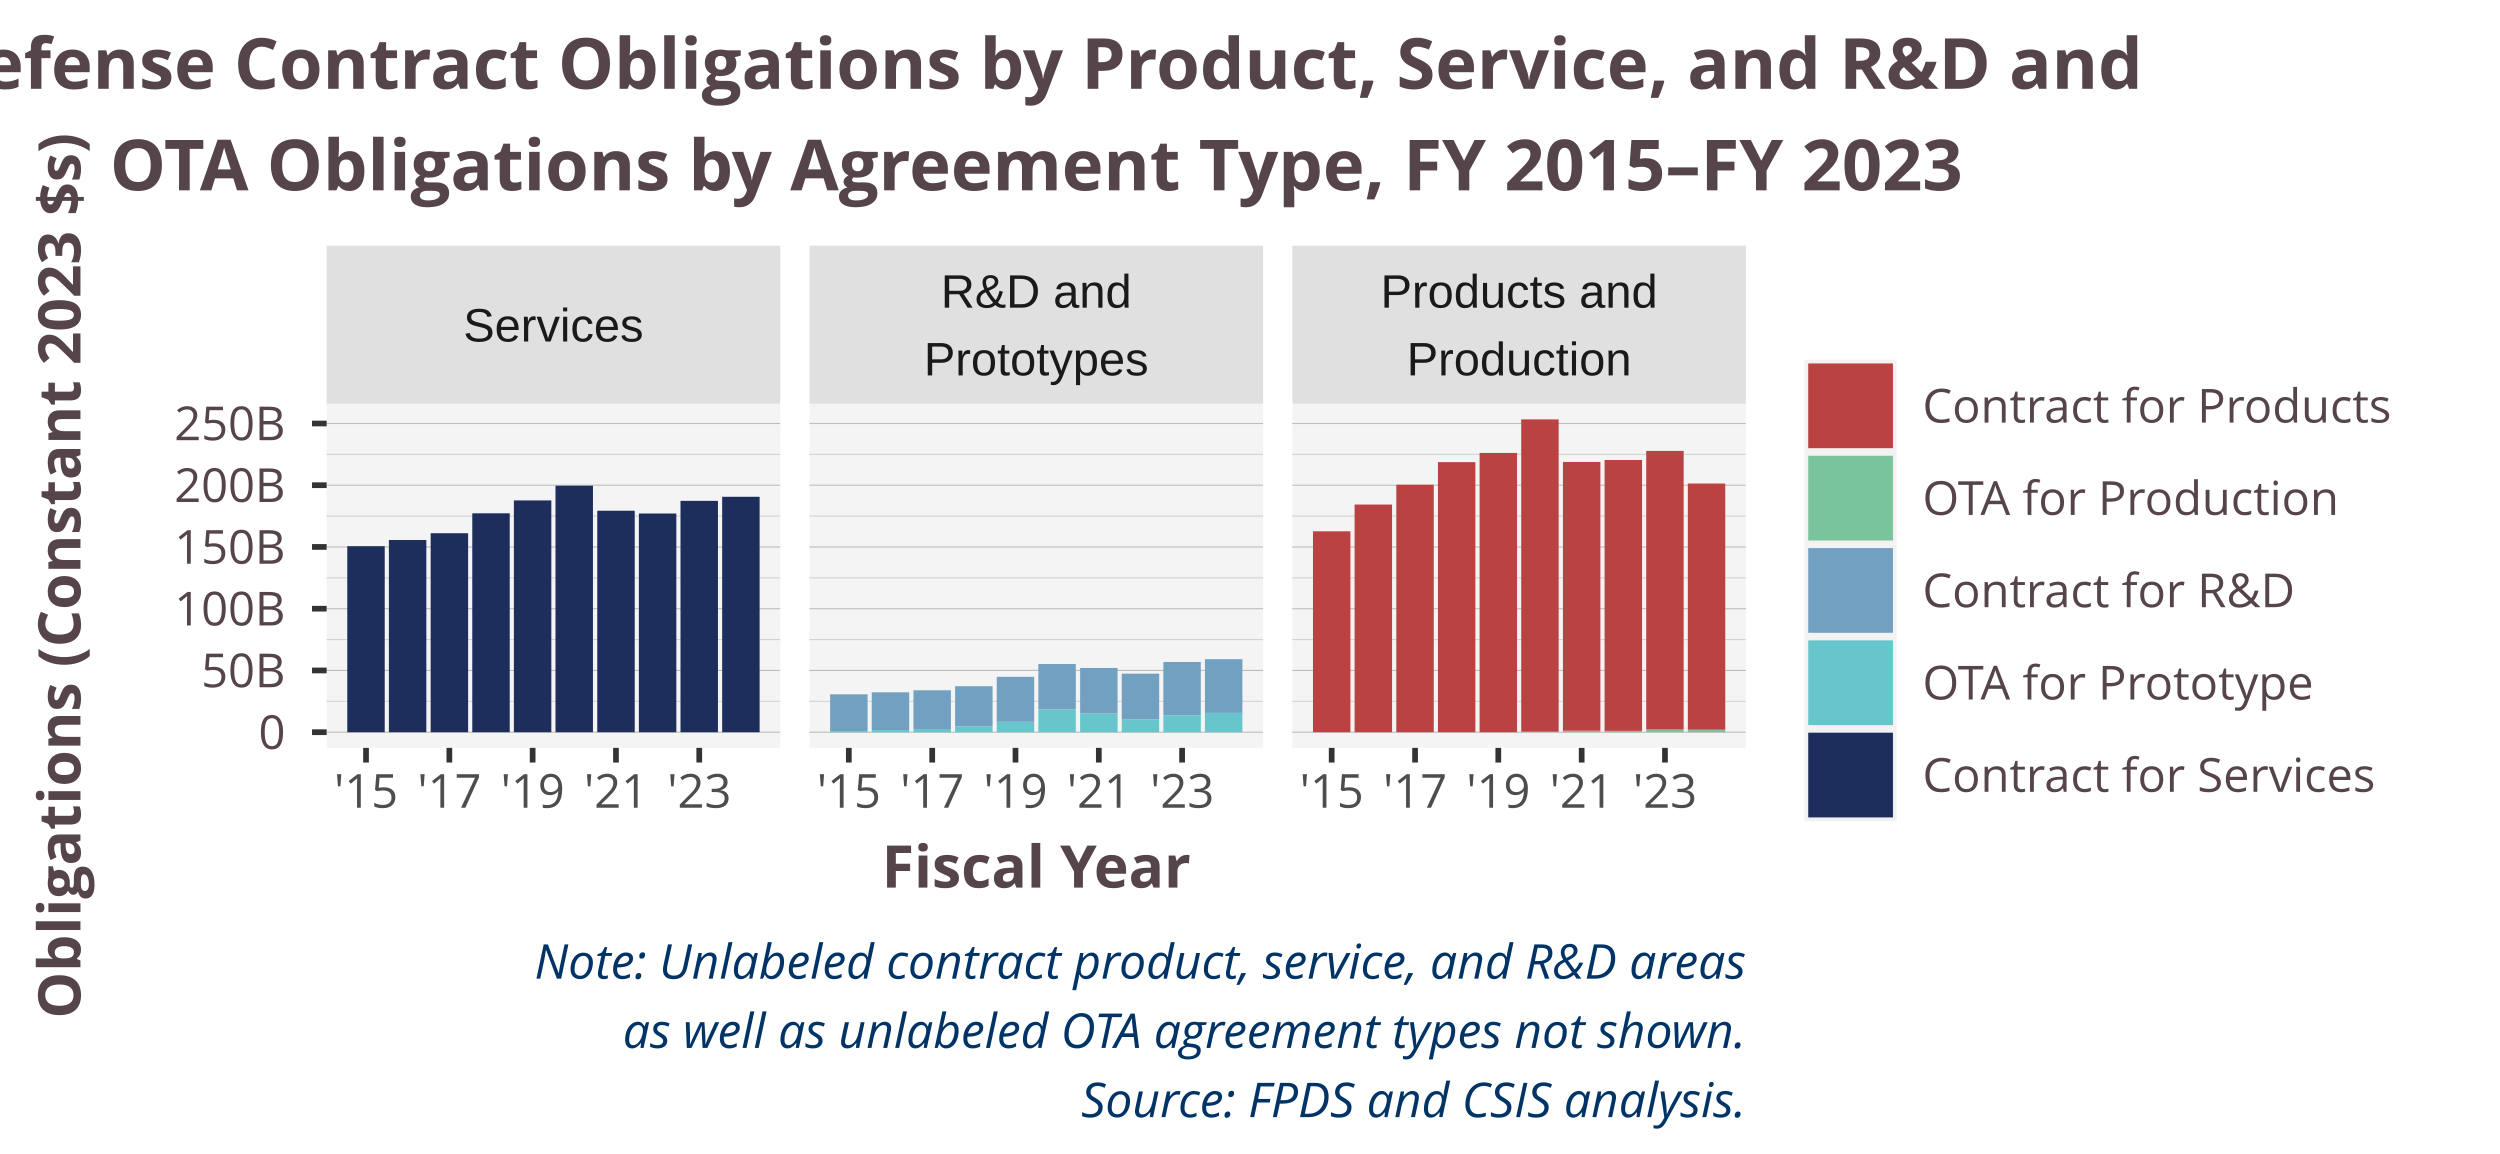
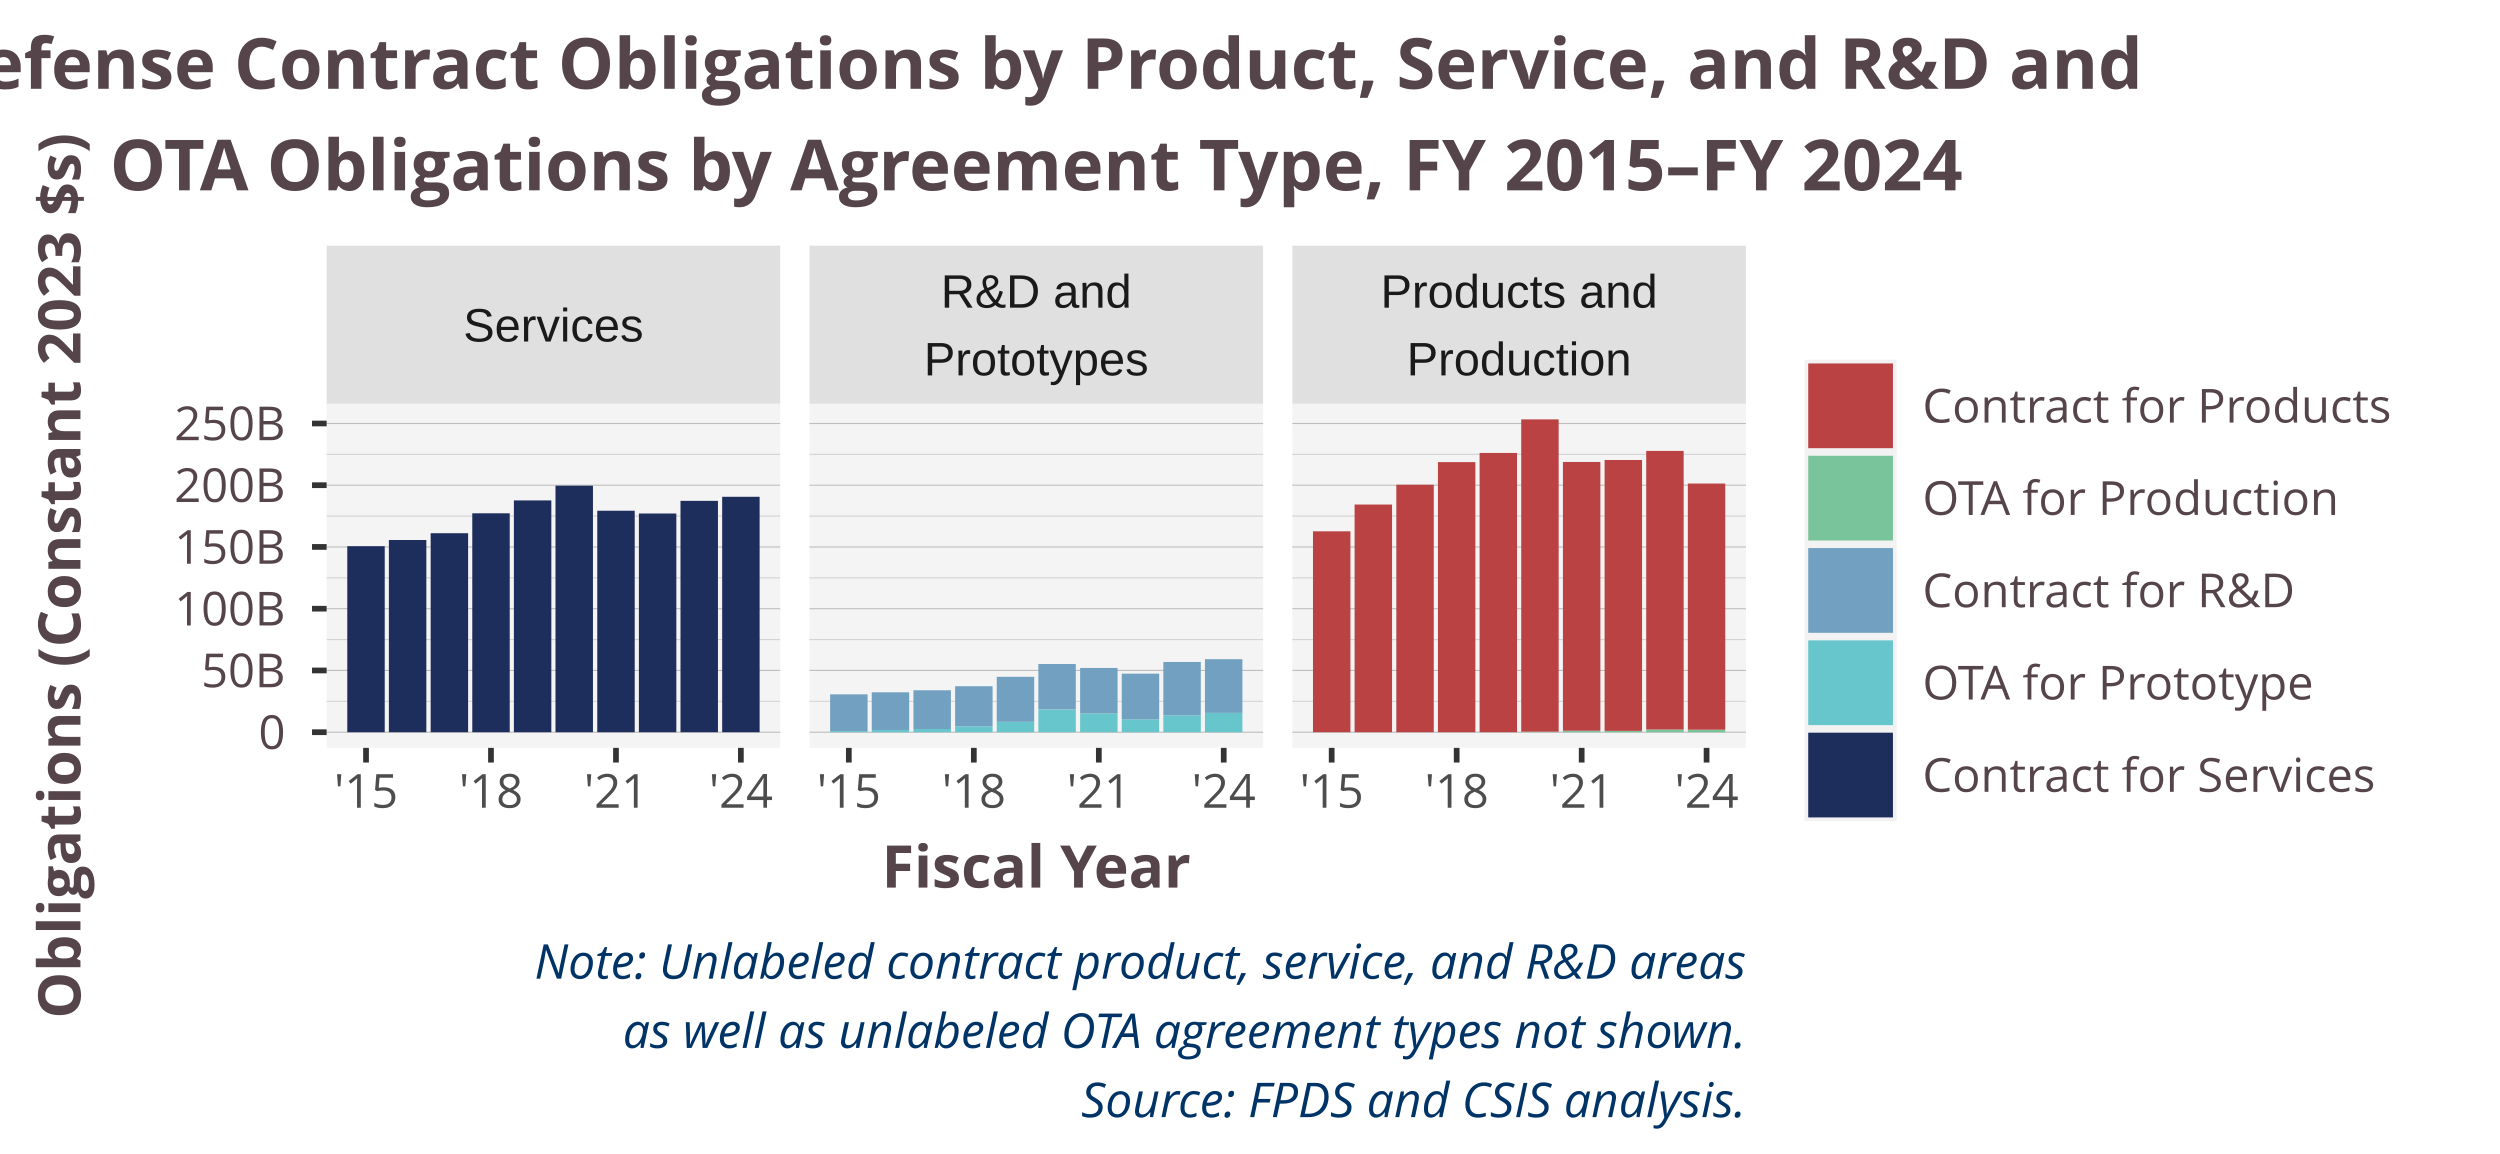
<svg xmlns="http://www.w3.org/2000/svg" class="svglite" width="468.00pt" height="216.00pt" viewBox="0 0 468.00 216.00">
  <defs>
    <style type="text/css">
    .svglite line, .svglite polyline, .svglite polygon, .svglite path, .svglite rect, .svglite circle {
      fill: none;
      stroke: #000000;
      stroke-linecap: round;
      stroke-linejoin: round;
      stroke-miterlimit: 10.00;
    }
    .svglite text {
      white-space: pre;
    }
  </style>
  </defs>
  <rect width="100%" height="100%" style="stroke: none; fill: #FFFFFF;" />
  <defs>
    <clipPath id="cpMC4wMHw0NjguMDB8MC4wMHwyMTYuMDA=">
      <rect x="0.00" y="0.00" width="468.00" height="216.00" />
    </clipPath>
  </defs>
  <g clip-path="url(#cpMC4wMHw0NjguMDB8MC4wMHwyMTYuMDA=)">
    <rect x="0.00" y="0" width="468.00" height="216.00" style="stroke-width: 1.07; stroke: #FFFFFF; fill: #FFFFFF;" />
  </g>
  <defs>
    <clipPath id="cpNjEuMTV8MTQ2LjA2fDc1LjU4fDE0MC4wMA==">
      <rect x="61.15" y="75.58" width="84.91" height="64.41" />
    </clipPath>
  </defs>
  <g clip-path="url(#cpNjEuMTV8MTQ2LjA2fDc1LjU4fDE0MC4wMA==)">
    <rect x="61.15" y="75.58" width="84.91" height="64.41" style="stroke-width: 1.07; stroke: none; fill: #F4F4F4;" />
    <polyline points="61.15,131.29 146.06,131.29 " style="stroke-width: 0.21; stroke: #D3D3D3; stroke-linecap: butt;" />
    <polyline points="61.15,119.73 146.06,119.73 " style="stroke-width: 0.21; stroke: #D3D3D3; stroke-linecap: butt;" />
    <polyline points="61.15,108.17 146.06,108.17 " style="stroke-width: 0.21; stroke: #D3D3D3; stroke-linecap: butt;" />
    <polyline points="61.15,96.61 146.06,96.61 " style="stroke-width: 0.21; stroke: #D3D3D3; stroke-linecap: butt;" />
    <polyline points="61.15,85.06 146.06,85.06 " style="stroke-width: 0.21; stroke: #D3D3D3; stroke-linecap: butt;" />
    <polyline points="61.15,137.07 146.06,137.07 " style="stroke-width: 0.21; stroke: #BEBEBE; stroke-linecap: butt;" />
    <polyline points="61.15,125.51 146.06,125.51 " style="stroke-width: 0.21; stroke: #BEBEBE; stroke-linecap: butt;" />
    <polyline points="61.15,113.95 146.06,113.95 " style="stroke-width: 0.21; stroke: #BEBEBE; stroke-linecap: butt;" />
    <polyline points="61.15,102.39 146.06,102.39 " style="stroke-width: 0.21; stroke: #BEBEBE; stroke-linecap: butt;" />
    <polyline points="61.15,90.83 146.06,90.83 " style="stroke-width: 0.21; stroke: #BEBEBE; stroke-linecap: butt;" />
    <polyline points="61.15,79.28 146.06,79.28 " style="stroke-width: 0.21; stroke: #BEBEBE; stroke-linecap: butt;" />
    <rect x="65.01" y="102.25" width="7.01" height="34.82" style="stroke-width: 1.07; stroke: none; stroke-linecap: butt; stroke-linejoin: miter; fill: #1D2D5C;" />
    <rect x="72.80" y="101.09" width="7.01" height="35.98" style="stroke-width: 1.07; stroke: none; stroke-linecap: butt; stroke-linejoin: miter; fill: #1D2D5C;" />
    <rect x="80.62" y="99.82" width="7.01" height="37.25" style="stroke-width: 1.07; stroke: none; stroke-linecap: butt; stroke-linejoin: miter; fill: #1D2D5C;" />
    <rect x="88.41" y="96.09" width="7.01" height="40.98" style="stroke-width: 1.07; stroke: none; stroke-linecap: butt; stroke-linejoin: miter; fill: #1D2D5C;" />
    <rect x="96.20" y="93.68" width="7.01" height="43.39" style="stroke-width: 1.07; stroke: none; stroke-linecap: butt; stroke-linejoin: miter; fill: #1D2D5C;" />
    <rect x="103.99" y="90.92" width="7.01" height="46.15" style="stroke-width: 1.07; stroke: none; stroke-linecap: butt; stroke-linejoin: miter; fill: #1D2D5C;" />
    <rect x="111.81" y="95.61" width="7.01" height="41.46" style="stroke-width: 1.07; stroke: none; stroke-linecap: butt; stroke-linejoin: miter; fill: #1D2D5C;" />
    <rect x="119.60" y="96.13" width="7.01" height="40.94" style="stroke-width: 1.07; stroke: none; stroke-linecap: butt; stroke-linejoin: miter; fill: #1D2D5C;" />
    <rect x="127.39" y="93.76" width="7.01" height="43.31" style="stroke-width: 1.07; stroke: none; stroke-linecap: butt; stroke-linejoin: miter; fill: #1D2D5C;" />
    <rect x="135.19" y="93.00" width="7.01" height="44.07" style="stroke-width: 1.07; stroke: none; stroke-linecap: butt; stroke-linejoin: miter; fill: #1D2D5C;" />
  </g>
  <g clip-path="url(#cpMC4wMHw0NjguMDB8MC4wMHwyMTYuMDA=)">
</g>
  <defs>
    <clipPath id="cpMTUxLjU0fDIzNi40NXw3NS41OHwxNDAuMDA=">
      <rect x="151.54" y="75.58" width="84.91" height="64.41" />
    </clipPath>
  </defs>
  <g clip-path="url(#cpMTUxLjU0fDIzNi40NXw3NS41OHwxNDAuMDA=)">
    <rect x="151.54" y="75.58" width="84.91" height="64.41" style="stroke-width: 1.07; stroke: none; fill: #F4F4F4;" />
    <polyline points="151.54,131.29 236.45,131.29 " style="stroke-width: 0.21; stroke: #D3D3D3; stroke-linecap: butt;" />
    <polyline points="151.54,119.73 236.45,119.73 " style="stroke-width: 0.21; stroke: #D3D3D3; stroke-linecap: butt;" />
    <polyline points="151.54,108.17 236.45,108.17 " style="stroke-width: 0.21; stroke: #D3D3D3; stroke-linecap: butt;" />
    <polyline points="151.54,96.61 236.45,96.61 " style="stroke-width: 0.21; stroke: #D3D3D3; stroke-linecap: butt;" />
    <polyline points="151.54,85.06 236.45,85.06 " style="stroke-width: 0.21; stroke: #D3D3D3; stroke-linecap: butt;" />
    <polyline points="151.54,137.07 236.45,137.07 " style="stroke-width: 0.21; stroke: #BEBEBE; stroke-linecap: butt;" />
    <polyline points="151.54,125.51 236.45,125.51 " style="stroke-width: 0.21; stroke: #BEBEBE; stroke-linecap: butt;" />
    <polyline points="151.54,113.95 236.45,113.95 " style="stroke-width: 0.21; stroke: #BEBEBE; stroke-linecap: butt;" />
    <polyline points="151.54,102.39 236.45,102.39 " style="stroke-width: 0.21; stroke: #BEBEBE; stroke-linecap: butt;" />
    <polyline points="151.54,90.83 236.45,90.83 " style="stroke-width: 0.21; stroke: #BEBEBE; stroke-linecap: butt;" />
    <polyline points="151.54,79.28 236.45,79.28 " style="stroke-width: 0.21; stroke: #BEBEBE; stroke-linecap: butt;" />
    <rect x="155.40" y="136.87" width="7.01" height="0.20" style="stroke-width: 1.07; stroke: none; stroke-linecap: butt; stroke-linejoin: miter; fill: #66C6CB;" />
    <rect x="163.19" y="136.66" width="7.01" height="0.41" style="stroke-width: 1.07; stroke: none; stroke-linecap: butt; stroke-linejoin: miter; fill: #66C6CB;" />
    <rect x="171.00" y="136.47" width="7.01" height="0.60" style="stroke-width: 1.07; stroke: none; stroke-linecap: butt; stroke-linejoin: miter; fill: #66C6CB;" />
    <rect x="178.80" y="135.98" width="7.01" height="1.09" style="stroke-width: 1.07; stroke: none; stroke-linecap: butt; stroke-linejoin: miter; fill: #66C6CB;" />
    <rect x="186.59" y="135.12" width="7.01" height="1.95" style="stroke-width: 1.07; stroke: none; stroke-linecap: butt; stroke-linejoin: miter; fill: #66C6CB;" />
    <rect x="194.38" y="132.80" width="7.01" height="4.27" style="stroke-width: 1.07; stroke: none; stroke-linecap: butt; stroke-linejoin: miter; fill: #66C6CB;" />
    <rect x="202.20" y="133.56" width="7.01" height="3.51" style="stroke-width: 1.07; stroke: none; stroke-linecap: butt; stroke-linejoin: miter; fill: #66C6CB;" />
    <rect x="209.99" y="134.66" width="7.01" height="2.41" style="stroke-width: 1.07; stroke: none; stroke-linecap: butt; stroke-linejoin: miter; fill: #66C6CB;" />
    <rect x="217.78" y="133.92" width="7.01" height="3.15" style="stroke-width: 1.07; stroke: none; stroke-linecap: butt; stroke-linejoin: miter; fill: #66C6CB;" />
    <rect x="225.57" y="133.45" width="7.01" height="3.62" style="stroke-width: 1.07; stroke: none; stroke-linecap: butt; stroke-linejoin: miter; fill: #66C6CB;" />
    <rect x="155.40" y="129.98" width="7.01" height="6.89" style="stroke-width: 1.07; stroke: none; stroke-linecap: butt; stroke-linejoin: miter; fill: #72A0C1;" />
    <rect x="163.19" y="129.60" width="7.01" height="7.06" style="stroke-width: 1.07; stroke: none; stroke-linecap: butt; stroke-linejoin: miter; fill: #72A0C1;" />
    <rect x="171.00" y="129.22" width="7.01" height="7.25" style="stroke-width: 1.07; stroke: none; stroke-linecap: butt; stroke-linejoin: miter; fill: #72A0C1;" />
    <rect x="178.80" y="128.46" width="7.01" height="7.52" style="stroke-width: 1.07; stroke: none; stroke-linecap: butt; stroke-linejoin: miter; fill: #72A0C1;" />
    <rect x="186.59" y="126.70" width="7.01" height="8.42" style="stroke-width: 1.07; stroke: none; stroke-linecap: butt; stroke-linejoin: miter; fill: #72A0C1;" />
    <rect x="194.38" y="124.30" width="7.01" height="8.49" style="stroke-width: 1.07; stroke: none; stroke-linecap: butt; stroke-linejoin: miter; fill: #72A0C1;" />
    <rect x="202.20" y="125.04" width="7.01" height="8.52" style="stroke-width: 1.07; stroke: none; stroke-linecap: butt; stroke-linejoin: miter; fill: #72A0C1;" />
    <rect x="209.99" y="126.11" width="7.01" height="8.55" style="stroke-width: 1.07; stroke: none; stroke-linecap: butt; stroke-linejoin: miter; fill: #72A0C1;" />
    <rect x="217.78" y="123.92" width="7.01" height="10.00" style="stroke-width: 1.07; stroke: none; stroke-linecap: butt; stroke-linejoin: miter; fill: #72A0C1;" />
    <rect x="225.57" y="123.40" width="7.01" height="10.05" style="stroke-width: 1.07; stroke: none; stroke-linecap: butt; stroke-linejoin: miter; fill: #72A0C1;" />
  </g>
  <g clip-path="url(#cpMC4wMHw0NjguMDB8MC4wMHwyMTYuMDA=)">
</g>
  <defs>
    <clipPath id="cpMjQxLjkzfDMyNi44M3w3NS41OHwxNDAuMDA=">
      <rect x="241.93" y="75.58" width="84.91" height="64.41" />
    </clipPath>
  </defs>
  <g clip-path="url(#cpMjQxLjkzfDMyNi44M3w3NS41OHwxNDAuMDA=)">
    <rect x="241.93" y="75.58" width="84.91" height="64.41" style="stroke-width: 1.07; stroke: none; fill: #F4F4F4;" />
    <polyline points="241.93,131.29 326.83,131.29 " style="stroke-width: 0.21; stroke: #D3D3D3; stroke-linecap: butt;" />
    <polyline points="241.93,119.73 326.83,119.73 " style="stroke-width: 0.21; stroke: #D3D3D3; stroke-linecap: butt;" />
    <polyline points="241.93,108.17 326.83,108.17 " style="stroke-width: 0.21; stroke: #D3D3D3; stroke-linecap: butt;" />
    <polyline points="241.93,96.61 326.83,96.61 " style="stroke-width: 0.21; stroke: #D3D3D3; stroke-linecap: butt;" />
    <polyline points="241.93,85.06 326.83,85.06 " style="stroke-width: 0.21; stroke: #D3D3D3; stroke-linecap: butt;" />
    <polyline points="241.93,137.07 326.83,137.07 " style="stroke-width: 0.21; stroke: #BEBEBE; stroke-linecap: butt;" />
    <polyline points="241.93,125.51 326.83,125.51 " style="stroke-width: 0.21; stroke: #BEBEBE; stroke-linecap: butt;" />
    <polyline points="241.93,113.95 326.83,113.95 " style="stroke-width: 0.21; stroke: #BEBEBE; stroke-linecap: butt;" />
    <polyline points="241.93,102.39 326.83,102.39 " style="stroke-width: 0.21; stroke: #BEBEBE; stroke-linecap: butt;" />
    <polyline points="241.93,90.83 326.83,90.83 " style="stroke-width: 0.21; stroke: #BEBEBE; stroke-linecap: butt;" />
    <polyline points="241.93,79.28 326.83,79.28 " style="stroke-width: 0.21; stroke: #BEBEBE; stroke-linecap: butt;" />
    <rect x="276.98" y="137.07" width="7.01" height="0" style="stroke-width: 1.07; stroke: none; stroke-linecap: butt; stroke-linejoin: miter; fill: #7AC49B;" />
    <rect x="284.77" y="136.97" width="7.01" height="0.096" style="stroke-width: 1.07; stroke: none; stroke-linecap: butt; stroke-linejoin: miter; fill: #7AC49B;" />
    <rect x="292.58" y="136.79" width="7.01" height="0.28" style="stroke-width: 1.07; stroke: none; stroke-linecap: butt; stroke-linejoin: miter; fill: #7AC49B;" />
    <rect x="300.38" y="136.83" width="7.01" height="0.24" style="stroke-width: 1.07; stroke: none; stroke-linecap: butt; stroke-linejoin: miter; fill: #7AC49B;" />
    <rect x="308.17" y="136.58" width="7.01" height="0.49" style="stroke-width: 1.07; stroke: none; stroke-linecap: butt; stroke-linejoin: miter; fill: #7AC49B;" />
    <rect x="315.96" y="136.61" width="7.01" height="0.46" style="stroke-width: 1.07; stroke: none; stroke-linecap: butt; stroke-linejoin: miter; fill: #7AC49B;" />
    <rect x="245.79" y="99.46" width="7.01" height="37.61" style="stroke-width: 1.07; stroke: none; stroke-linecap: butt; stroke-linejoin: miter; fill: #BB4243;" />
    <rect x="253.58" y="94.45" width="7.01" height="42.62" style="stroke-width: 1.07; stroke: none; stroke-linecap: butt; stroke-linejoin: miter; fill: #BB4243;" />
    <rect x="261.39" y="90.74" width="7.01" height="46.33" style="stroke-width: 1.07; stroke: none; stroke-linecap: butt; stroke-linejoin: miter; fill: #BB4243;" />
    <rect x="269.18" y="86.51" width="7.01" height="50.56" style="stroke-width: 1.07; stroke: none; stroke-linecap: butt; stroke-linejoin: miter; fill: #BB4243;" />
    <rect x="276.98" y="84.79" width="7.01" height="52.28" style="stroke-width: 1.07; stroke: none; stroke-linecap: butt; stroke-linejoin: miter; fill: #BB4243;" />
    <rect x="284.77" y="78.51" width="7.01" height="58.46" style="stroke-width: 1.07; stroke: none; stroke-linecap: butt; stroke-linejoin: miter; fill: #BB4243;" />
    <rect x="292.58" y="86.48" width="7.01" height="50.31" style="stroke-width: 1.07; stroke: none; stroke-linecap: butt; stroke-linejoin: miter; fill: #BB4243;" />
    <rect x="300.38" y="86.11" width="7.01" height="50.71" style="stroke-width: 1.07; stroke: none; stroke-linecap: butt; stroke-linejoin: miter; fill: #BB4243;" />
    <rect x="308.17" y="84.41" width="7.01" height="52.16" style="stroke-width: 1.07; stroke: none; stroke-linecap: butt; stroke-linejoin: miter; fill: #BB4243;" />
    <rect x="315.96" y="90.52" width="7.01" height="46.08" style="stroke-width: 1.07; stroke: none; stroke-linecap: butt; stroke-linejoin: miter; fill: #BB4243;" />
  </g>
  <g clip-path="url(#cpMC4wMHw0NjguMDB8MC4wMHwyMTYuMDA=)">
</g>
  <defs>
    <clipPath id="cpNjEuMTV8MTQ2LjA2fDQ1Ljk5fDc1LjU4">
      <rect x="61.15" y="45.99" width="84.91" height="29.59" />
    </clipPath>
  </defs>
  <g clip-path="url(#cpNjEuMTV8MTQ2LjA2fDQ1Ljk5fDc1LjU4)">
    <rect x="61.15" y="45.99" width="84.91" height="29.59" style="stroke-width: 1.07; stroke: none; fill: #E0E0E0;" />
    <text x="103.60" y="63.94" text-anchor="middle" style="font-size: 8.80px;fill: #1A1A1A; font-family: &quot;Arial&quot;;" textLength="33.74px" lengthAdjust="spacingAndGlyphs">Services</text>
  </g>
  <g clip-path="url(#cpMC4wMHw0NjguMDB8MC4wMHwyMTYuMDA=)">
</g>
  <defs>
    <clipPath id="cpMTUxLjU0fDIzNi40NXw0NS45OXw3NS41OA==">
      <rect x="151.54" y="45.99" width="84.91" height="29.59" />
    </clipPath>
  </defs>
  <g clip-path="url(#cpMTUxLjU0fDIzNi40NXw0NS45OXw3NS41OA==)">
    <rect x="151.54" y="45.99" width="84.91" height="29.59" style="stroke-width: 1.07; stroke: none; fill: #E0E0E0;" />
    <text x="193.99" y="57.60" text-anchor="middle" style="font-size: 8.80px;fill: #1A1A1A; font-family: &quot;Arial&quot;;" textLength="35.70px" lengthAdjust="spacingAndGlyphs">R&amp;D and</text>
    <text x="193.99" y="70.27" text-anchor="middle" style="font-size: 8.80px;fill: #1A1A1A; font-family: &quot;Arial&quot;;" textLength="42.08px" lengthAdjust="spacingAndGlyphs">Prototypes</text>
  </g>
  <g clip-path="url(#cpMC4wMHw0NjguMDB8MC4wMHwyMTYuMDA=)">
</g>
  <defs>
    <clipPath id="cpMjQxLjkzfDMyNi44M3w0NS45OXw3NS41OA==">
      <rect x="241.93" y="45.99" width="84.91" height="29.59" />
    </clipPath>
  </defs>
  <g clip-path="url(#cpMjQxLjkzfDMyNi44M3w0NS45OXw3NS41OA==)">
    <rect x="241.93" y="45.99" width="84.91" height="29.59" style="stroke-width: 1.07; stroke: none; fill: #E0E0E0;" />
    <text x="284.38" y="57.60" text-anchor="middle" style="font-size: 8.80px;fill: #1A1A1A; font-family: &quot;Arial&quot;;" textLength="51.87px" lengthAdjust="spacingAndGlyphs">Products and</text>
    <text x="284.38" y="70.27" text-anchor="middle" style="font-size: 8.80px;fill: #1A1A1A; font-family: &quot;Arial&quot;;" textLength="42.08px" lengthAdjust="spacingAndGlyphs">Production</text>
  </g>
  <g clip-path="url(#cpMC4wMHw0NjguMDB8MC4wMHwyMTYuMDA=)">
    <polyline points="68.52,142.74 68.52,140.00 " style="stroke-width: 1.07; stroke: #333333; stroke-linecap: butt;" />
-     <polyline points="84.12,142.74 84.12,140.00 " style="stroke-width: 1.07; stroke: #333333; stroke-linecap: butt;" />
-     <polyline points="99.71,142.74 99.71,140.00 " style="stroke-width: 1.07; stroke: #333333; stroke-linecap: butt;" />
+     <polyline points="91.91,142.74 91.91,140.00 " style="stroke-width: 1.07; stroke: #333333; stroke-linecap: butt;" />
    <polyline points="115.31,142.74 115.31,140.00 " style="stroke-width: 1.07; stroke: #333333; stroke-linecap: butt;" />
-     <polyline points="130.90,142.74 130.90,140.00 " style="stroke-width: 1.07; stroke: #333333; stroke-linecap: butt;" />
+     <polyline points="138.69,142.74 138.69,140.00 " style="stroke-width: 1.07; stroke: #333333; stroke-linecap: butt;" />
    <text x="68.52" y="151.21" text-anchor="middle" style="font-size: 8.80px;fill: #4D4D4D; font-family: &quot;Open Sans&quot;;" textLength="12.00px" lengthAdjust="spacingAndGlyphs">'15</text>
-     <text x="84.12" y="151.21" text-anchor="middle" style="font-size: 8.80px;fill: #4D4D4D; font-family: &quot;Open Sans&quot;;" textLength="12.00px" lengthAdjust="spacingAndGlyphs">'17</text>
-     <text x="99.71" y="151.21" text-anchor="middle" style="font-size: 8.80px;fill: #4D4D4D; font-family: &quot;Open Sans&quot;;" textLength="12.00px" lengthAdjust="spacingAndGlyphs">'19</text>
+     <text x="91.91" y="151.21" text-anchor="middle" style="font-size: 8.80px;fill: #4D4D4D; font-family: &quot;Open Sans&quot;;" textLength="12.00px" lengthAdjust="spacingAndGlyphs">'18</text>
    <text x="115.31" y="151.21" text-anchor="middle" style="font-size: 8.80px;fill: #4D4D4D; font-family: &quot;Open Sans&quot;;" textLength="12.00px" lengthAdjust="spacingAndGlyphs">'21</text>
-     <text x="130.90" y="151.21" text-anchor="middle" style="font-size: 8.80px;fill: #4D4D4D; font-family: &quot;Open Sans&quot;;" textLength="12.00px" lengthAdjust="spacingAndGlyphs">'23</text>
+     <text x="138.69" y="151.21" text-anchor="middle" style="font-size: 8.80px;fill: #4D4D4D; font-family: &quot;Open Sans&quot;;" textLength="12.00px" lengthAdjust="spacingAndGlyphs">'24</text>
    <polyline points="158.90,142.74 158.90,140.00 " style="stroke-width: 1.07; stroke: #333333; stroke-linecap: butt;" />
-     <polyline points="174.51,142.74 174.51,140.00 " style="stroke-width: 1.07; stroke: #333333; stroke-linecap: butt;" />
-     <polyline points="190.10,142.74 190.10,140.00 " style="stroke-width: 1.07; stroke: #333333; stroke-linecap: butt;" />
+     <polyline points="182.30,142.74 182.30,140.00 " style="stroke-width: 1.07; stroke: #333333; stroke-linecap: butt;" />
    <polyline points="205.70,142.74 205.70,140.00 " style="stroke-width: 1.07; stroke: #333333; stroke-linecap: butt;" />
-     <polyline points="221.29,142.74 221.29,140.00 " style="stroke-width: 1.07; stroke: #333333; stroke-linecap: butt;" />
+     <polyline points="229.08,142.74 229.08,140.00 " style="stroke-width: 1.07; stroke: #333333; stroke-linecap: butt;" />
    <text x="158.90" y="151.21" text-anchor="middle" style="font-size: 8.80px;fill: #4D4D4D; font-family: &quot;Open Sans&quot;;" textLength="12.00px" lengthAdjust="spacingAndGlyphs">'15</text>
-     <text x="174.51" y="151.21" text-anchor="middle" style="font-size: 8.80px;fill: #4D4D4D; font-family: &quot;Open Sans&quot;;" textLength="12.00px" lengthAdjust="spacingAndGlyphs">'17</text>
-     <text x="190.10" y="151.21" text-anchor="middle" style="font-size: 8.80px;fill: #4D4D4D; font-family: &quot;Open Sans&quot;;" textLength="12.00px" lengthAdjust="spacingAndGlyphs">'19</text>
+     <text x="182.30" y="151.21" text-anchor="middle" style="font-size: 8.80px;fill: #4D4D4D; font-family: &quot;Open Sans&quot;;" textLength="12.00px" lengthAdjust="spacingAndGlyphs">'18</text>
    <text x="205.70" y="151.21" text-anchor="middle" style="font-size: 8.80px;fill: #4D4D4D; font-family: &quot;Open Sans&quot;;" textLength="12.00px" lengthAdjust="spacingAndGlyphs">'21</text>
-     <text x="221.29" y="151.21" text-anchor="middle" style="font-size: 8.80px;fill: #4D4D4D; font-family: &quot;Open Sans&quot;;" textLength="12.00px" lengthAdjust="spacingAndGlyphs">'23</text>
+     <text x="229.08" y="151.21" text-anchor="middle" style="font-size: 8.80px;fill: #4D4D4D; font-family: &quot;Open Sans&quot;;" textLength="12.00px" lengthAdjust="spacingAndGlyphs">'24</text>
    <polyline points="249.29,142.74 249.29,140.00 " style="stroke-width: 1.07; stroke: #333333; stroke-linecap: butt;" />
-     <polyline points="264.90,142.74 264.90,140.00 " style="stroke-width: 1.07; stroke: #333333; stroke-linecap: butt;" />
-     <polyline points="280.48,142.74 280.48,140.00 " style="stroke-width: 1.07; stroke: #333333; stroke-linecap: butt;" />
+     <polyline points="272.69,142.74 272.69,140.00 " style="stroke-width: 1.07; stroke: #333333; stroke-linecap: butt;" />
    <polyline points="296.09,142.74 296.09,140.00 " style="stroke-width: 1.07; stroke: #333333; stroke-linecap: butt;" />
-     <polyline points="311.68,142.74 311.68,140.00 " style="stroke-width: 1.07; stroke: #333333; stroke-linecap: butt;" />
+     <polyline points="319.47,142.74 319.47,140.00 " style="stroke-width: 1.07; stroke: #333333; stroke-linecap: butt;" />
    <text x="249.29" y="151.21" text-anchor="middle" style="font-size: 8.80px;fill: #4D4D4D; font-family: &quot;Open Sans&quot;;" textLength="12.00px" lengthAdjust="spacingAndGlyphs">'15</text>
-     <text x="264.90" y="151.21" text-anchor="middle" style="font-size: 8.80px;fill: #4D4D4D; font-family: &quot;Open Sans&quot;;" textLength="12.00px" lengthAdjust="spacingAndGlyphs">'17</text>
-     <text x="280.48" y="151.21" text-anchor="middle" style="font-size: 8.80px;fill: #4D4D4D; font-family: &quot;Open Sans&quot;;" textLength="12.00px" lengthAdjust="spacingAndGlyphs">'19</text>
+     <text x="272.69" y="151.21" text-anchor="middle" style="font-size: 8.80px;fill: #4D4D4D; font-family: &quot;Open Sans&quot;;" textLength="12.00px" lengthAdjust="spacingAndGlyphs">'18</text>
    <text x="296.09" y="151.21" text-anchor="middle" style="font-size: 8.80px;fill: #4D4D4D; font-family: &quot;Open Sans&quot;;" textLength="12.00px" lengthAdjust="spacingAndGlyphs">'21</text>
-     <text x="311.68" y="151.21" text-anchor="middle" style="font-size: 8.80px;fill: #4D4D4D; font-family: &quot;Open Sans&quot;;" textLength="12.00px" lengthAdjust="spacingAndGlyphs">'23</text>
+     <text x="319.47" y="151.21" text-anchor="middle" style="font-size: 8.80px;fill: #4D4D4D; font-family: &quot;Open Sans&quot;;" textLength="12.00px" lengthAdjust="spacingAndGlyphs">'24</text>
    <text x="53.43" y="140.21" text-anchor="end" style="font-size: 8.80px;fill: #554449; font-family: &quot;Open Sans&quot;;" textLength="5.03px" lengthAdjust="spacingAndGlyphs">0</text>
    <text x="53.43" y="128.65" text-anchor="end" style="font-size: 8.80px;fill: #554449; font-family: &quot;Open Sans&quot;;" textLength="15.75px" lengthAdjust="spacingAndGlyphs">50B</text>
    <text x="53.43" y="117.09" text-anchor="end" style="font-size: 8.80px;fill: #554449; font-family: &quot;Open Sans&quot;;" textLength="20.78px" lengthAdjust="spacingAndGlyphs">100B</text>
    <text x="53.43" y="105.53" text-anchor="end" style="font-size: 8.80px;fill: #554449; font-family: &quot;Open Sans&quot;;" textLength="20.78px" lengthAdjust="spacingAndGlyphs">150B</text>
    <text x="53.43" y="93.97" text-anchor="end" style="font-size: 8.80px;fill: #554449; font-family: &quot;Open Sans&quot;;" textLength="20.78px" lengthAdjust="spacingAndGlyphs">200B</text>
    <text x="53.43" y="82.41" text-anchor="end" style="font-size: 8.80px;fill: #554449; font-family: &quot;Open Sans&quot;;" textLength="20.78px" lengthAdjust="spacingAndGlyphs">250B</text>
    <polyline points="58.41,137.07 61.15,137.07 " style="stroke-width: 1.07; stroke: #333333; stroke-linecap: butt;" />
    <polyline points="58.41,125.51 61.15,125.51 " style="stroke-width: 1.07; stroke: #333333; stroke-linecap: butt;" />
    <polyline points="58.41,113.95 61.15,113.95 " style="stroke-width: 1.07; stroke: #333333; stroke-linecap: butt;" />
    <polyline points="58.41,102.39 61.15,102.39 " style="stroke-width: 1.07; stroke: #333333; stroke-linecap: butt;" />
    <polyline points="58.41,90.83 61.15,90.83 " style="stroke-width: 1.07; stroke: #333333; stroke-linecap: butt;" />
    <polyline points="58.41,79.28 61.15,79.28 " style="stroke-width: 1.07; stroke: #333333; stroke-linecap: butt;" />
    <text x="193.99" y="166.16" text-anchor="middle" style="font-size: 11.00px; font-weight: bold;fill: #554449; font-family: &quot;Open Sans&quot;;" textLength="58.40px" lengthAdjust="spacingAndGlyphs">Fiscal Year</text>
    <text transform="translate(15.06,107.79) rotate(-90)" text-anchor="middle" style="font-size: 11.00px; font-weight: bold;fill: #554449; font-family: &quot;Open Sans&quot;;" textLength="165.84px" lengthAdjust="spacingAndGlyphs">Obligations (Constant 2023 $s)</text>
    <rect x="337.79" y="61.85" width="112.21" height="91.88" style="stroke-width: 1.07; stroke: none; fill: #FFFFFF;" />
    <rect x="337.79" y="67.33" width="17.28" height="17.28" style="stroke-width: 1.07; stroke: none; fill: #F2F2F2;" />
    <rect x="338.50" y="68.04" width="15.86" height="15.86" style="stroke-width: 1.07; stroke: none; stroke-linecap: butt; stroke-linejoin: miter; fill: #BB4243;" />
    <rect x="337.79" y="84.61" width="17.28" height="17.28" style="stroke-width: 1.07; stroke: none; fill: #F2F2F2;" />
    <rect x="338.50" y="85.32" width="15.86" height="15.86" style="stroke-width: 1.07; stroke: none; stroke-linecap: butt; stroke-linejoin: miter; fill: #7AC49B;" />
    <rect x="337.79" y="101.89" width="17.28" height="17.28" style="stroke-width: 1.07; stroke: none; fill: #F2F2F2;" />
    <rect x="338.50" y="102.60" width="15.86" height="15.86" style="stroke-width: 1.07; stroke: none; stroke-linecap: butt; stroke-linejoin: miter; fill: #72A0C1;" />
    <rect x="337.79" y="119.17" width="17.28" height="17.28" style="stroke-width: 1.07; stroke: none; fill: #F2F2F2;" />
    <rect x="338.50" y="119.88" width="15.86" height="15.86" style="stroke-width: 1.07; stroke: none; stroke-linecap: butt; stroke-linejoin: miter; fill: #66C6CB;" />
    <rect x="337.79" y="136.45" width="17.28" height="17.28" style="stroke-width: 1.07; stroke: none; fill: #F2F2F2;" />
    <rect x="338.50" y="137.16" width="15.86" height="15.86" style="stroke-width: 1.07; stroke: none; stroke-linecap: butt; stroke-linejoin: miter; fill: #1D2D5C;" />
    <text x="359.90" y="79.11" style="font-size: 8.80px;fill: #554449; font-family: &quot;Open Sans&quot;;" textLength="88.11px" lengthAdjust="spacingAndGlyphs">Contract for Products</text>
    <text x="359.90" y="96.39" style="font-size: 8.80px;fill: #554449; font-family: &quot;Open Sans&quot;;" textLength="78.88px" lengthAdjust="spacingAndGlyphs">OTA for Production</text>
    <text x="359.90" y="113.67" style="font-size: 8.80px;fill: #554449; font-family: &quot;Open Sans&quot;;" textLength="69.83px" lengthAdjust="spacingAndGlyphs">Contract for R&amp;D</text>
    <text x="359.90" y="130.95" style="font-size: 8.80px;fill: #554449; font-family: &quot;Open Sans&quot;;" textLength="74.15px" lengthAdjust="spacingAndGlyphs">OTA for Prototype</text>
    <text x="359.90" y="148.23" style="font-size: 8.80px;fill: #554449; font-family: &quot;Open Sans&quot;;" textLength="84.92px" lengthAdjust="spacingAndGlyphs">Contract for Services</text>
    <text x="193.99" y="16.62" text-anchor="middle" style="font-size: 13.20px; font-weight: bold;fill: #554449; font-family: &quot;Open Sans&quot;;" textLength="414.56px" lengthAdjust="spacingAndGlyphs">Defense Contract Obligations by Product, Service, and R&amp;D and</text>
-     <text x="193.99" y="35.63" text-anchor="middle" style="font-size: 13.20px; font-weight: bold;fill: #554449; font-family: &quot;Open Sans&quot;;" textLength="348.72px" lengthAdjust="spacingAndGlyphs">OTA Obligations by Agreement Type, FY 2015–FY 2023</text>
+     <text x="193.99" y="35.63" text-anchor="middle" style="font-size: 13.20px; font-weight: bold;fill: #554449; font-family: &quot;Open Sans&quot;;" textLength="348.72px" lengthAdjust="spacingAndGlyphs">OTA Obligations by Agreement Type, FY 2015–FY 2024</text>
    <text x="326.83" y="183.21" text-anchor="end" style="font-size: 9.00px; font-style: italic;fill: #003366; font-family: &quot;Open Sans&quot;;" textLength="228.20px" lengthAdjust="spacingAndGlyphs">Note: Unlabeled contract product, service, and R&amp;D areas</text>
    <text x="326.83" y="196.17" text-anchor="end" style="font-size: 9.00px; font-style: italic;fill: #003366; font-family: &quot;Open Sans&quot;;" textLength="212.22px" lengthAdjust="spacingAndGlyphs">as well as unlabeled OTA agreement types not shown.</text>
    <text x="326.83" y="209.13" text-anchor="end" style="font-size: 9.00px; font-style: italic;fill: #003366; font-family: &quot;Open Sans&quot;;" textLength="124.83px" lengthAdjust="spacingAndGlyphs">Source: FPDS and CSIS analysis.</text>
  </g>
</svg>
